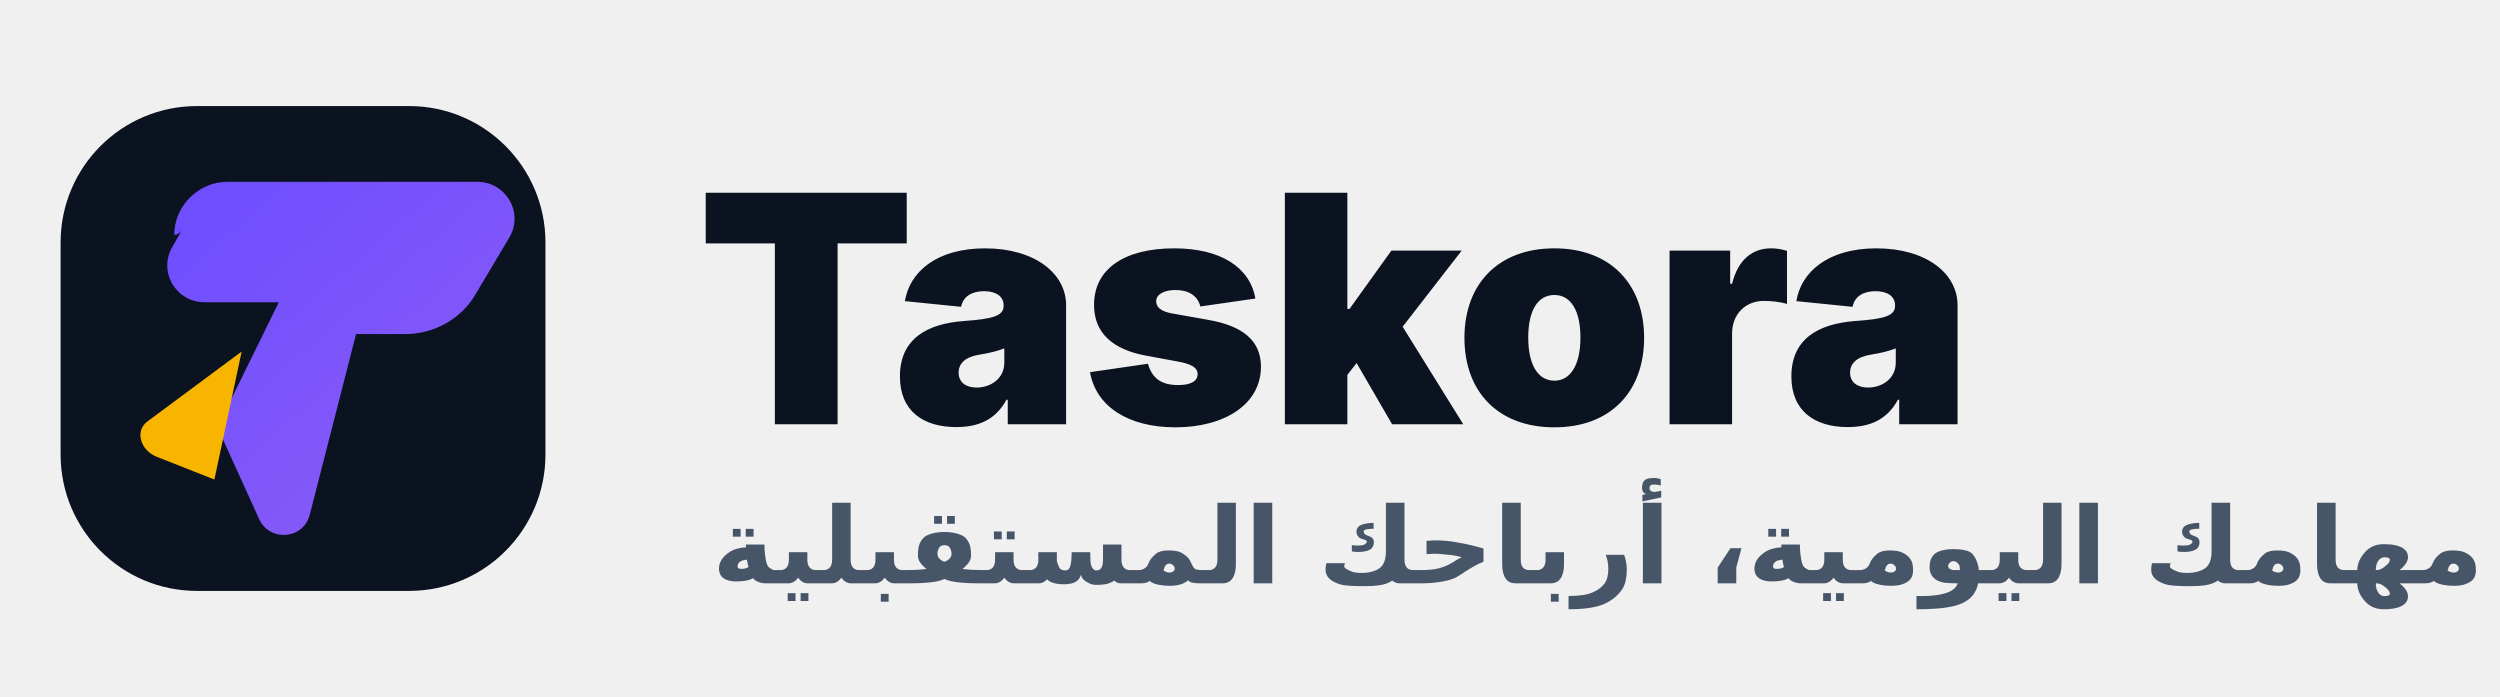
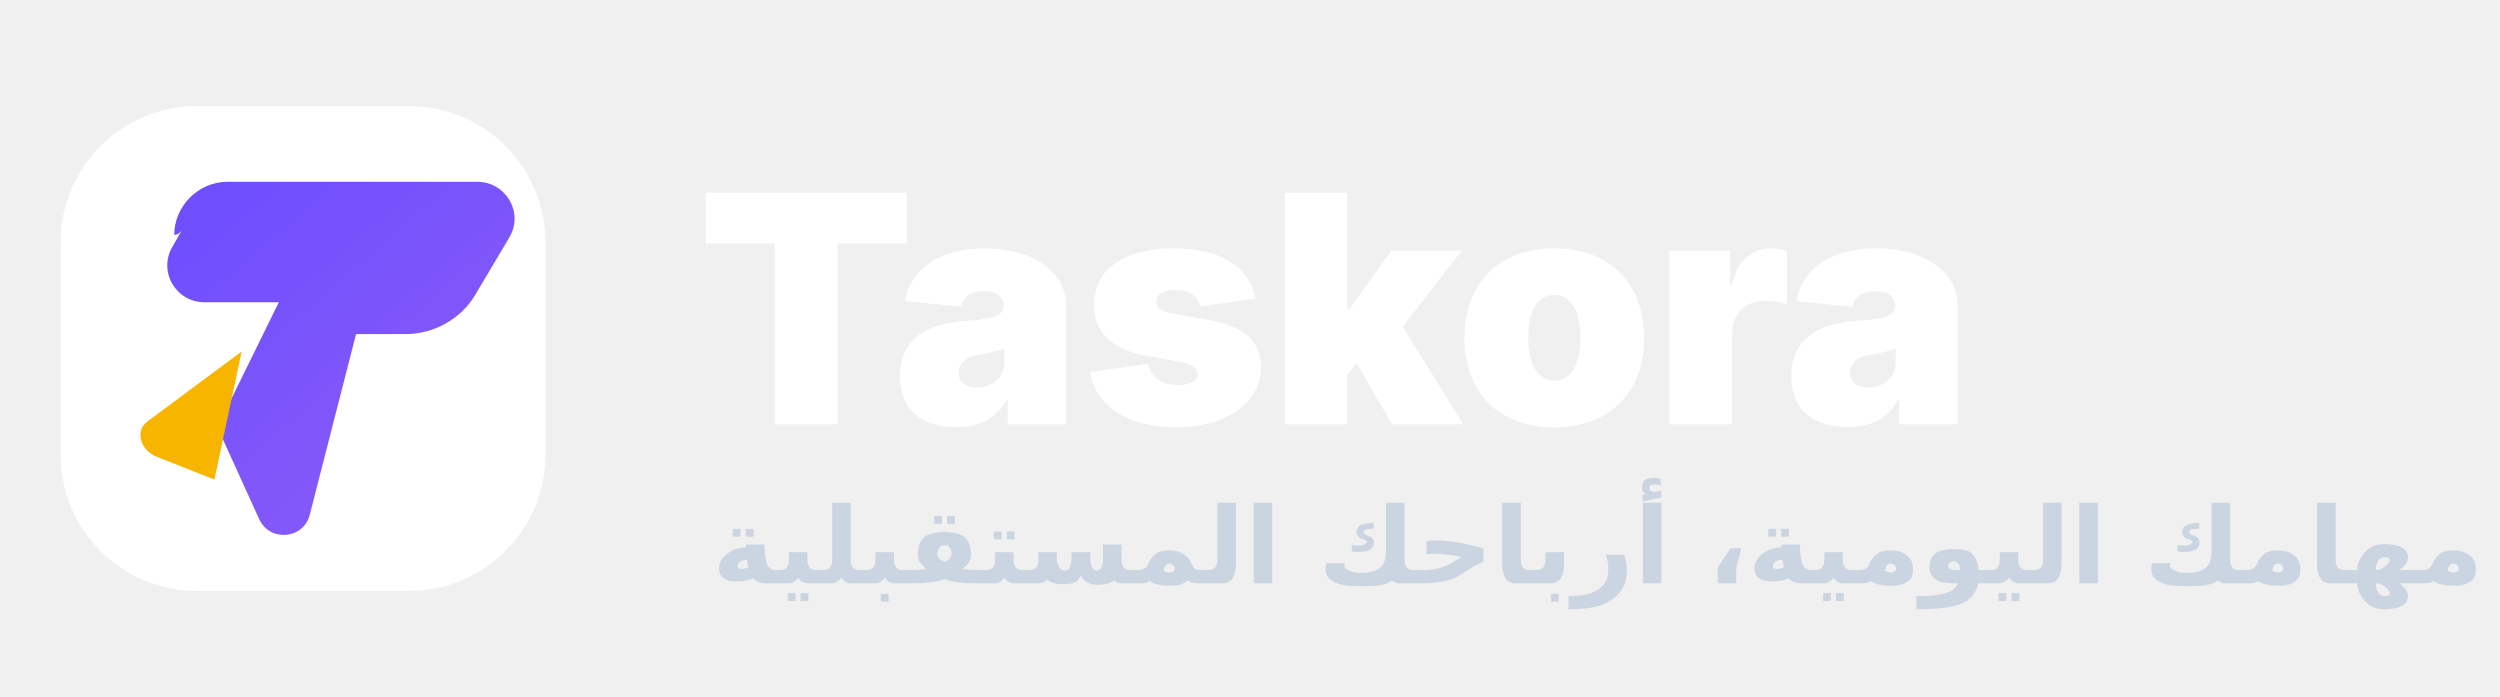
<svg xmlns="http://www.w3.org/2000/svg" width="330" height="92" viewBox="0 0 330 92" fill="none">
-   <rect x="8" y="14" width="64" height="64" rx="18" fill="#0B1220" />
+   <rect x="8" y="14" width="64" height="64" rx="18" fill="#FFFFFF" />
  <path d="M23 31C23 27.2 26.2 24 30 24H63C66.8 24 69.2 28.1 67.2 31.4L62.8 38.8C60.9 42.1 57.3 44.1 53.5 44.1H47L40.9 67.9C40.1 71.2 35.6 71.6 34.2 68.5L28.7 56.4L36.8 39.9H27C23.2 39.9 20.8 35.8 22.8 32.5L24 30.4C23.7 30.8 23.4 31 23 31Z" fill="url(#g)" />
  <path d="M19.5 55.6L31.9 46.4L28.3 63.3L20.7 60.3C18.6 59.5 17.7 56.9 19.5 55.6Z" fill="#F7B500" />
-   <text x="92" y="56" font-family="Inter, Arial, sans-serif" font-size="42" font-weight="850" fill="#0B1220">Taskora</text>
-   <text x="94" y="77" font-family="Tajawal, Arial, sans-serif" font-size="14" font-weight="600" fill="#475569">مهامك اليومية، أرباحك المستقبلية</text>
+   <text x="92" y="56" font-family="Inter, Arial, sans-serif" font-size="42" font-weight="850" fill="#FFFFFF">Taskora</text>
+   <text x="94" y="77" font-family="Tajawal, Arial, sans-serif" font-size="14" font-weight="600" fill="#CBD5E1">مهامك اليومية، أرباحك المستقبلية</text>
  <defs>
    <linearGradient id="g" x1="23" y1="24" x2="62" y2="69" gradientUnits="userSpaceOnUse">
      <stop stop-color="#6C4DFF" />
      <stop offset="1" stop-color="#8B5CF6" />
    </linearGradient>
  </defs>
</svg>
